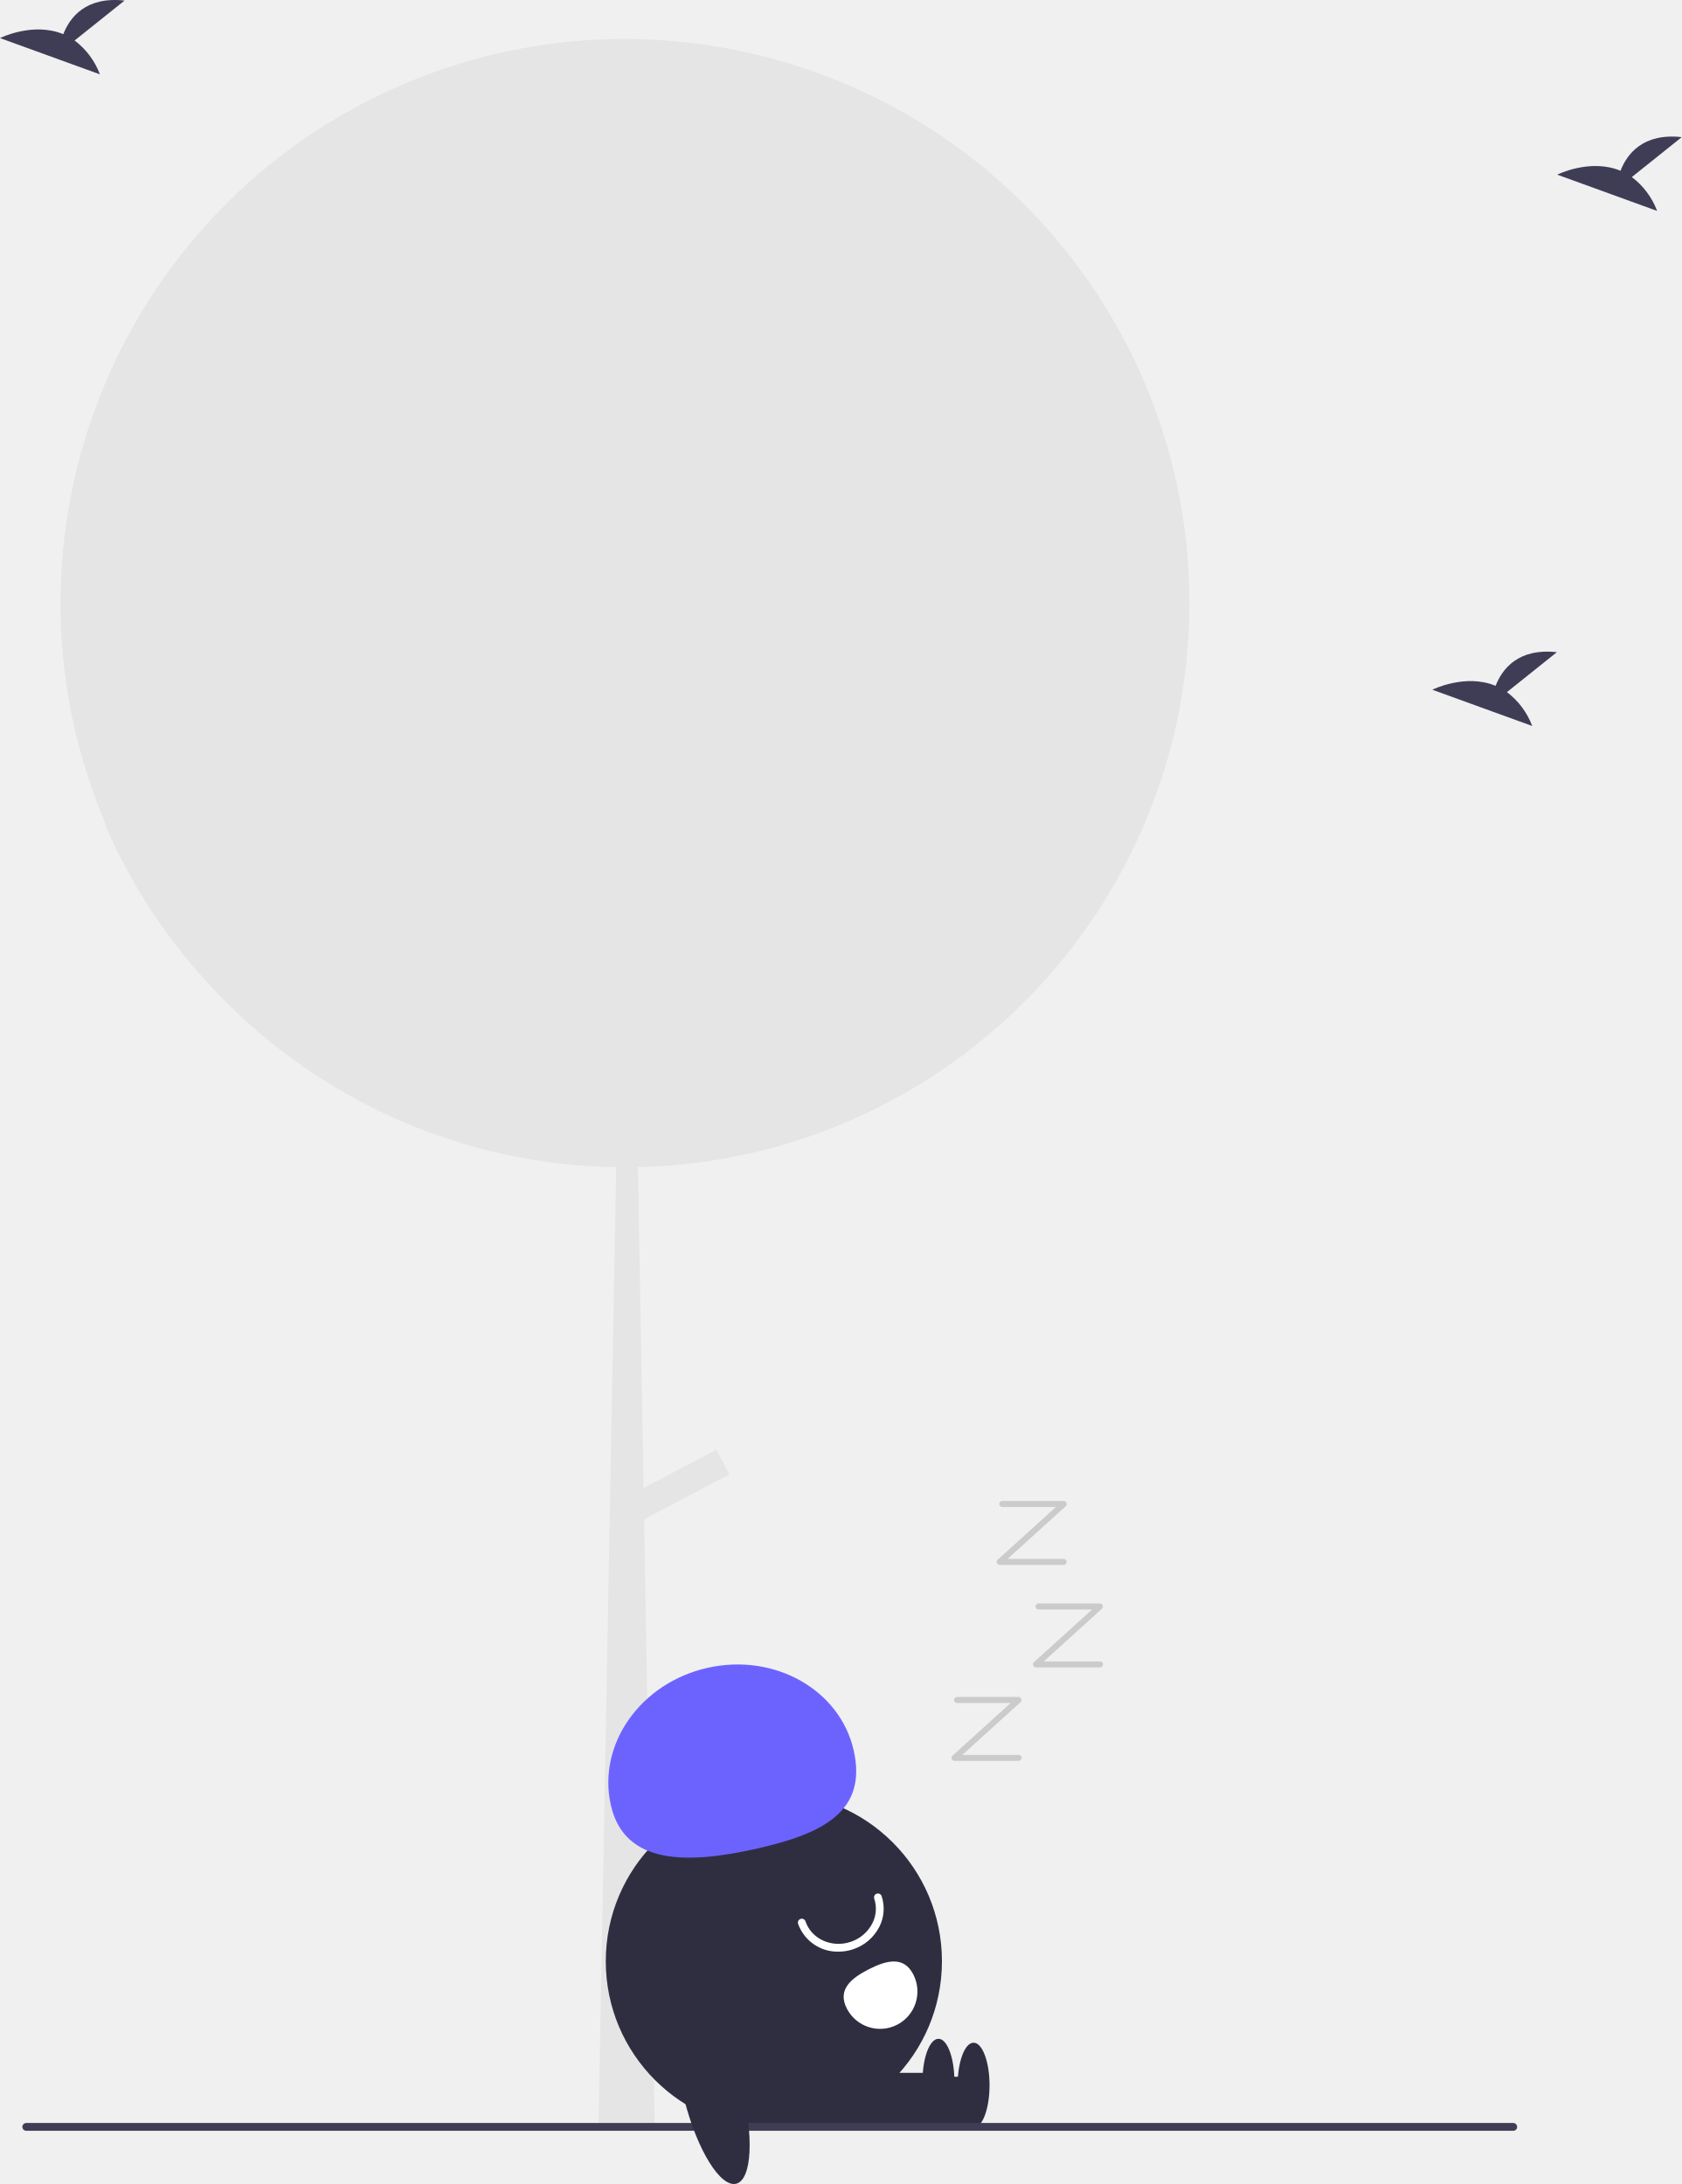
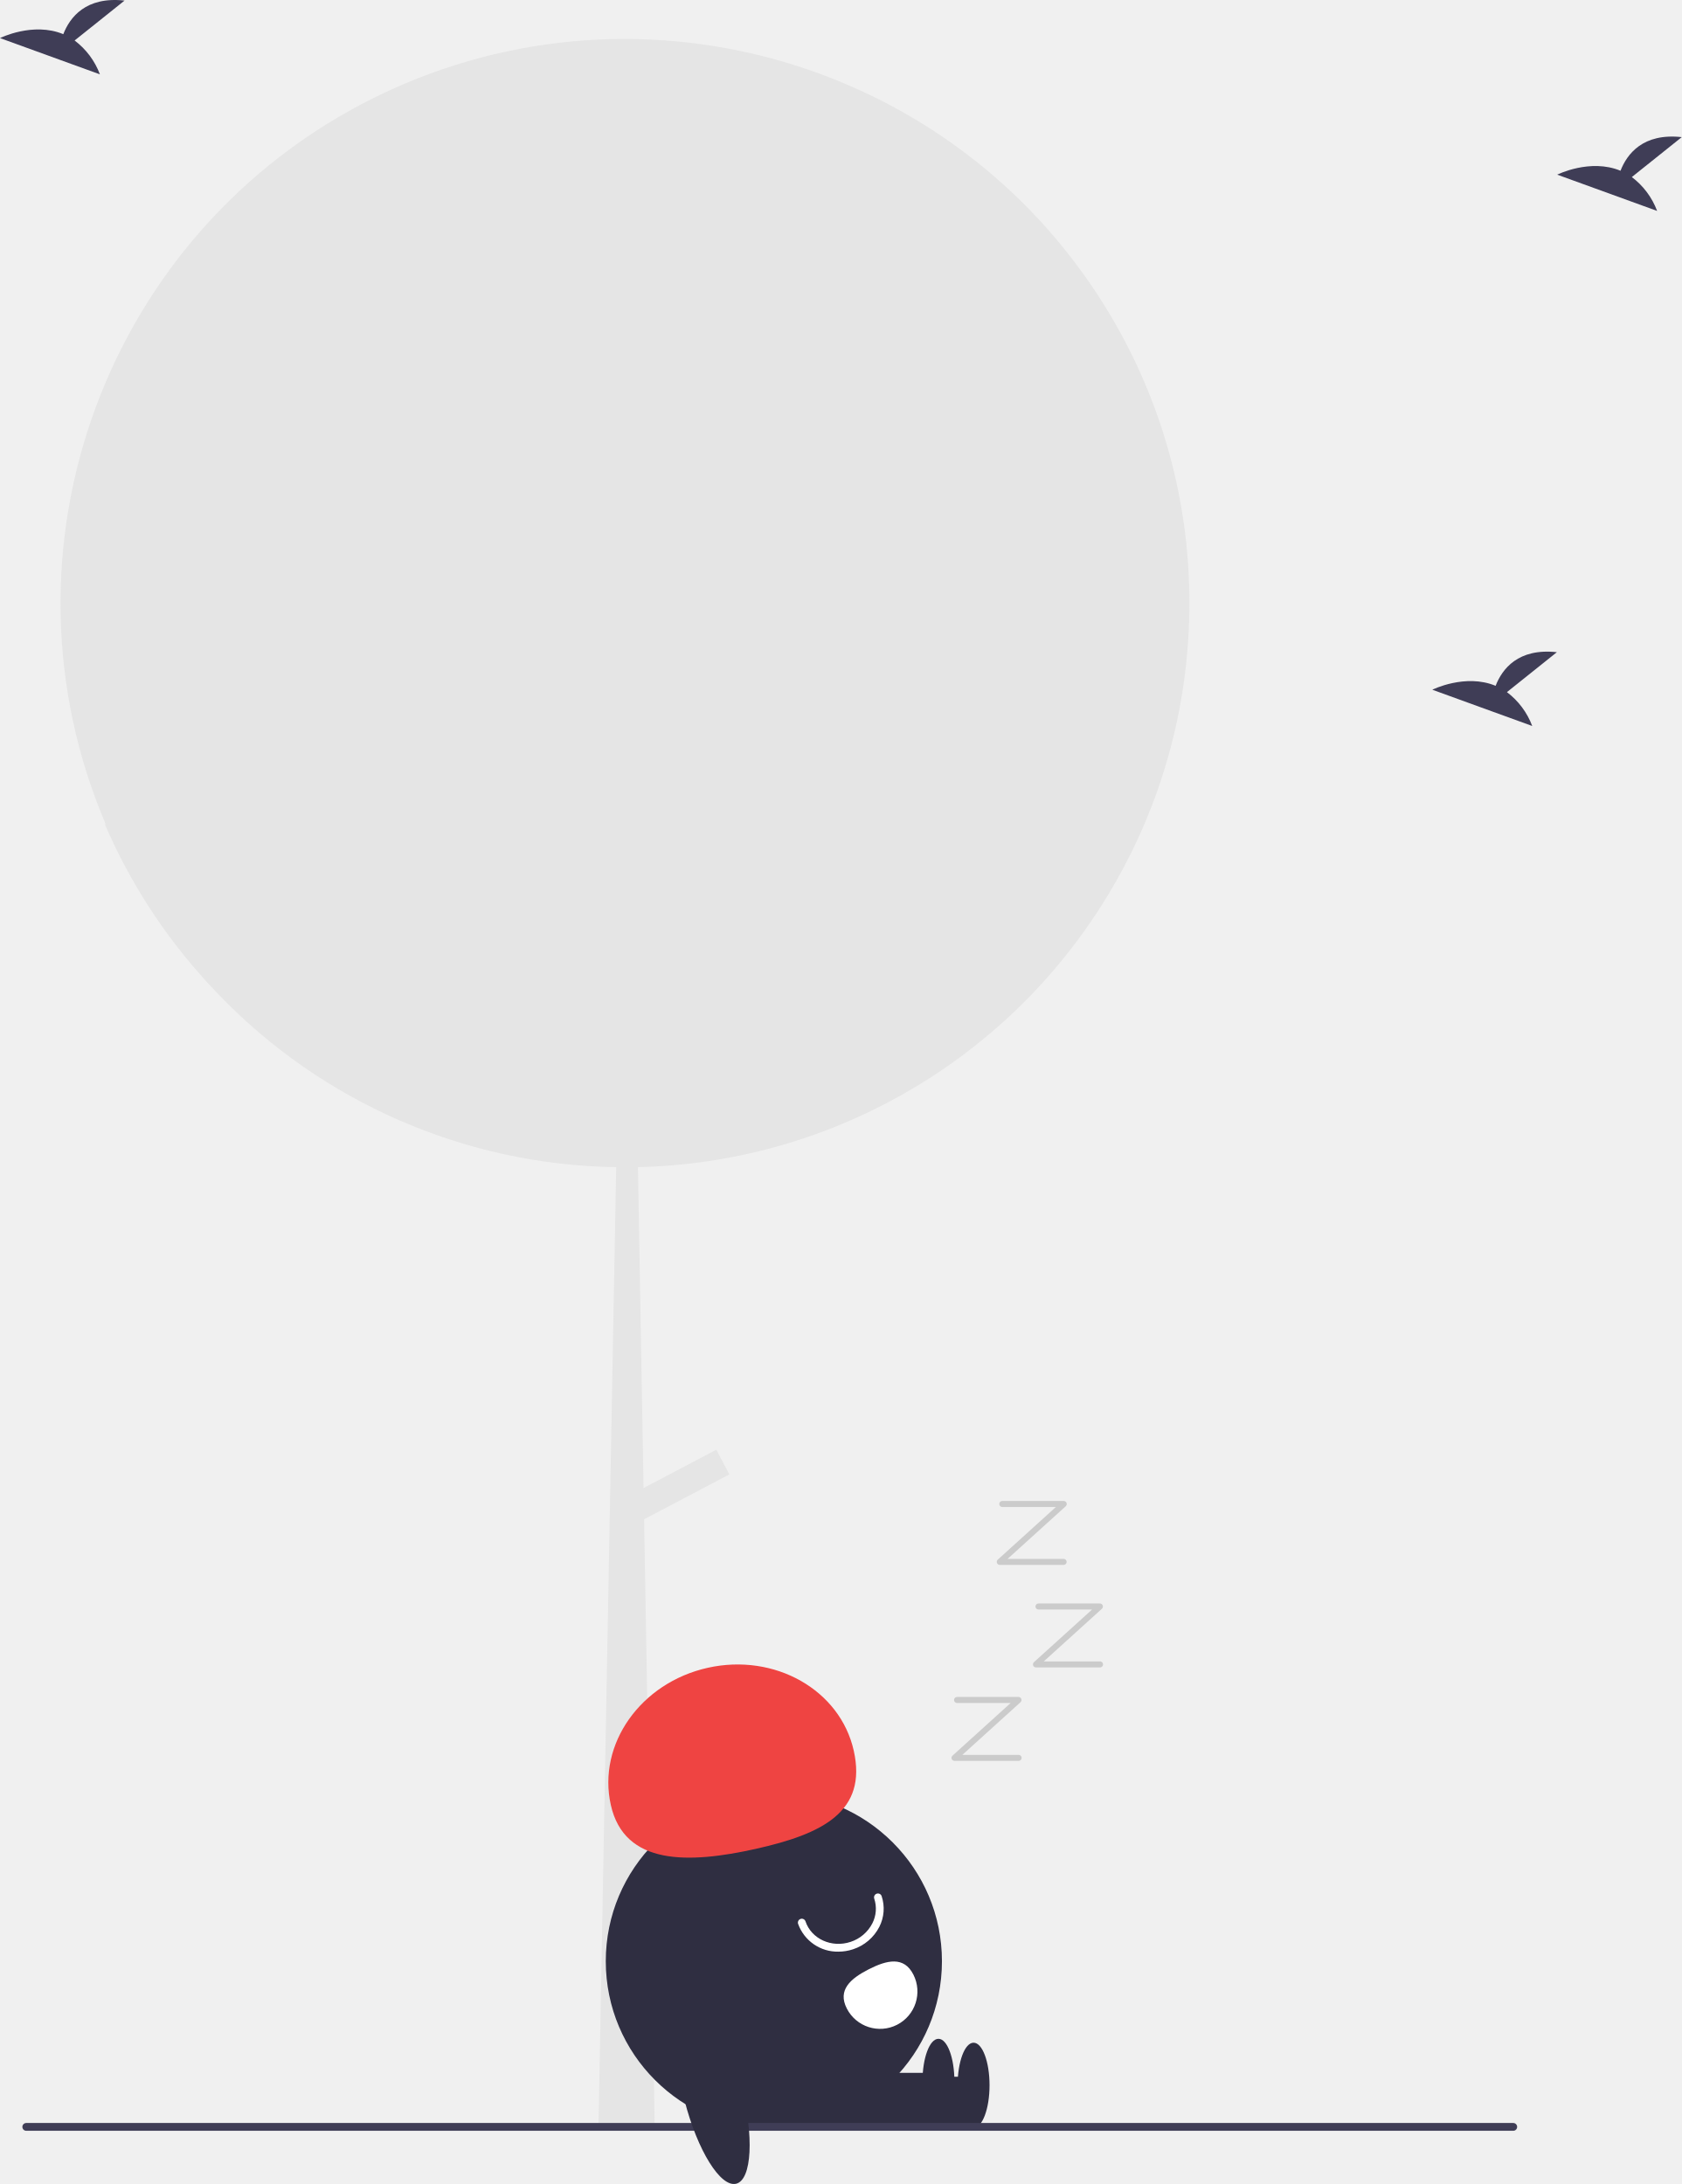
<svg xmlns="http://www.w3.org/2000/svg" data-name="Layer 1" width="430.914" height="559.71" viewBox="0 0 430.914 559.71">
  <path d="M689.298,324.684q0,4.785-.31,9.49a143.754,143.754,0,0,1-13.47,52.19c-.06.14-.13.27-.19.4-.36.76-.73,1.52-1.11,2.27a142.039,142.039,0,0,1-7.65,13.5,144.462,144.462,0,0,1-118.56,66.72l1.43,82.24,18.65-9.82,3.33,6.33-21.84,11.5,2.67,152.74.03,2.04-14.42,1.21.03-.05,4.54-246.18a144.175,144.175,0,0,1-102-44.38c-.91-.94-1.81-1.91-2.69-2.87-.04-.04-.07-.08-.1-.11a144.768,144.768,0,0,1-26.34-40.76c.14.16.29.31.43.47a144.642,144.642,0,0,1,68.58-186.38c.5-.25,1.01-.49,1.51-.74a144.752,144.752,0,0,1,187.53,56.93c.88,1.48,1.73,2.99,2.55,4.51A143.852,143.852,0,0,1,689.298,324.684Z" transform="translate(-384.543 -170.1452)" fill="#e5e5e5" />
  <circle cx="198.285" cy="502.618" r="43.067" fill="#2f2e41" />
  <rect x="210.603" y="532.223" width="38.584" height="13.084" fill="#2f2e41" />
  <ellipse cx="249.459" cy="534.403" rx="4.089" ry="10.903" fill="#2f2e41" />
  <rect x="201.603" y="531.223" width="38.584" height="13.084" fill="#2f2e41" />
  <ellipse cx="240.459" cy="533.403" rx="4.089" ry="10.903" fill="#2f2e41" />
-   <path d="M541.051,632.712c-3.477-15.574,7.639-31.31,24.829-35.149s33.944,5.675,37.422,21.249-7.915,21.318-25.105,25.156S544.529,648.286,541.051,632.712Z" transform="translate(-384.543 -170.1452)" fill="#6c63ff" />
+   <path d="M541.051,632.712c-3.477-15.574,7.639-31.31,24.829-35.149s33.944,5.675,37.422,21.249-7.915,21.318-25.105,25.156S544.529,648.286,541.051,632.712Z" transform="translate(-384.543 -170.1452)" fill="#EF4442" />
  <path d="M599.38,670.311a10.751,10.751,0,0,1-10.34-7.123,1,1,0,0,1,1.896-.637c1.514,4.508,6.698,6.865,11.555,5.253a9.608,9.608,0,0,0,5.573-4.748,8.232,8.232,0,0,0,.485-6.338,1,1,0,0,1,1.896-.637,10.217,10.217,0,0,1-.592,7.868,11.624,11.624,0,0,1-6.732,5.752A11.88,11.88,0,0,1,599.38,670.311Z" transform="translate(-384.543 -170.1452)" fill="#fff" />
  <path d="M618.565,676.165a9.572,9.572,0,1,1-17.045,8.717h0l-.009-.017c-2.403-4.709.917-7.632,5.627-10.035S616.162,671.455,618.565,676.165Z" transform="translate(-384.543 -170.1452)" fill="#fff" />
  <path d="M772.276,716.219h-381a1,1,0,0,1,0-2h381a1,1,0,0,1,0,2Z" transform="translate(-384.543 -170.1452)" fill="#3f3d56" />
  <ellipse cx="567.226" cy="706.642" rx="7.501" ry="23.892" transform="translate(-543.0383 -6.10526) rotate(-14.4613)" fill="#2f2e41" />
  <path d="M645.509,621.423H629.123a.773.773,0,0,1-.519-1.345l14.9-13.495h-13.767a.773.773,0,0,1,0-1.545h15.771a.773.773,0,0,1,.519,1.346L631.128,619.878h14.381a.773.773,0,1,1,0,1.545Z" transform="translate(-384.543 -170.1452)" fill="#cbcbcb" />
  <path d="M666.373,597.469H649.987a.773.773,0,0,1-.519-1.346l14.9-13.495h-13.767a.773.773,0,0,1,0-1.545h15.771a.773.773,0,0,1,.519,1.345l-14.9,13.495h14.381a.773.773,0,1,1,0,1.545Z" transform="translate(-384.543 -170.1452)" fill="#cbcbcb" />
  <path d="M657.1,571.195H640.714a.773.773,0,0,1-.519-1.345l14.9-13.495H641.329a.773.773,0,0,1,0-1.545H657.1a.773.773,0,0,1,.519,1.346l-14.9,13.495H657.1a.773.773,0,0,1,0,1.545Z" transform="translate(-384.543 -170.1452)" fill="#cbcbcb" />
  <path d="M770.662,347.522,783.457,337.289c-9.94-1.097-14.024,4.324-15.695,8.615-7.765-3.224-16.219,1.001-16.219,1.001l25.6,9.294A19.372,19.372,0,0,0,770.662,347.522Z" transform="translate(-384.543 -170.1452)" fill="#3f3d56" />
  <path d="M403.662,180.522,416.457,170.289c-9.94-1.097-14.024,4.324-15.695,8.615-7.765-3.224-16.219,1.001-16.219,1.001l25.6,9.294A19.372,19.372,0,0,0,403.662,180.522Z" transform="translate(-384.543 -170.1452)" fill="#3f3d56" />
  <path d="M802.662,215.522,815.457,205.289c-9.94-1.097-14.024,4.324-15.695,8.615-7.765-3.224-16.219,1.001-16.219,1.001l25.6,9.294A19.372,19.372,0,0,0,802.662,215.522Z" transform="translate(-384.543 -170.1452)" fill="#3f3d56" />
</svg>
